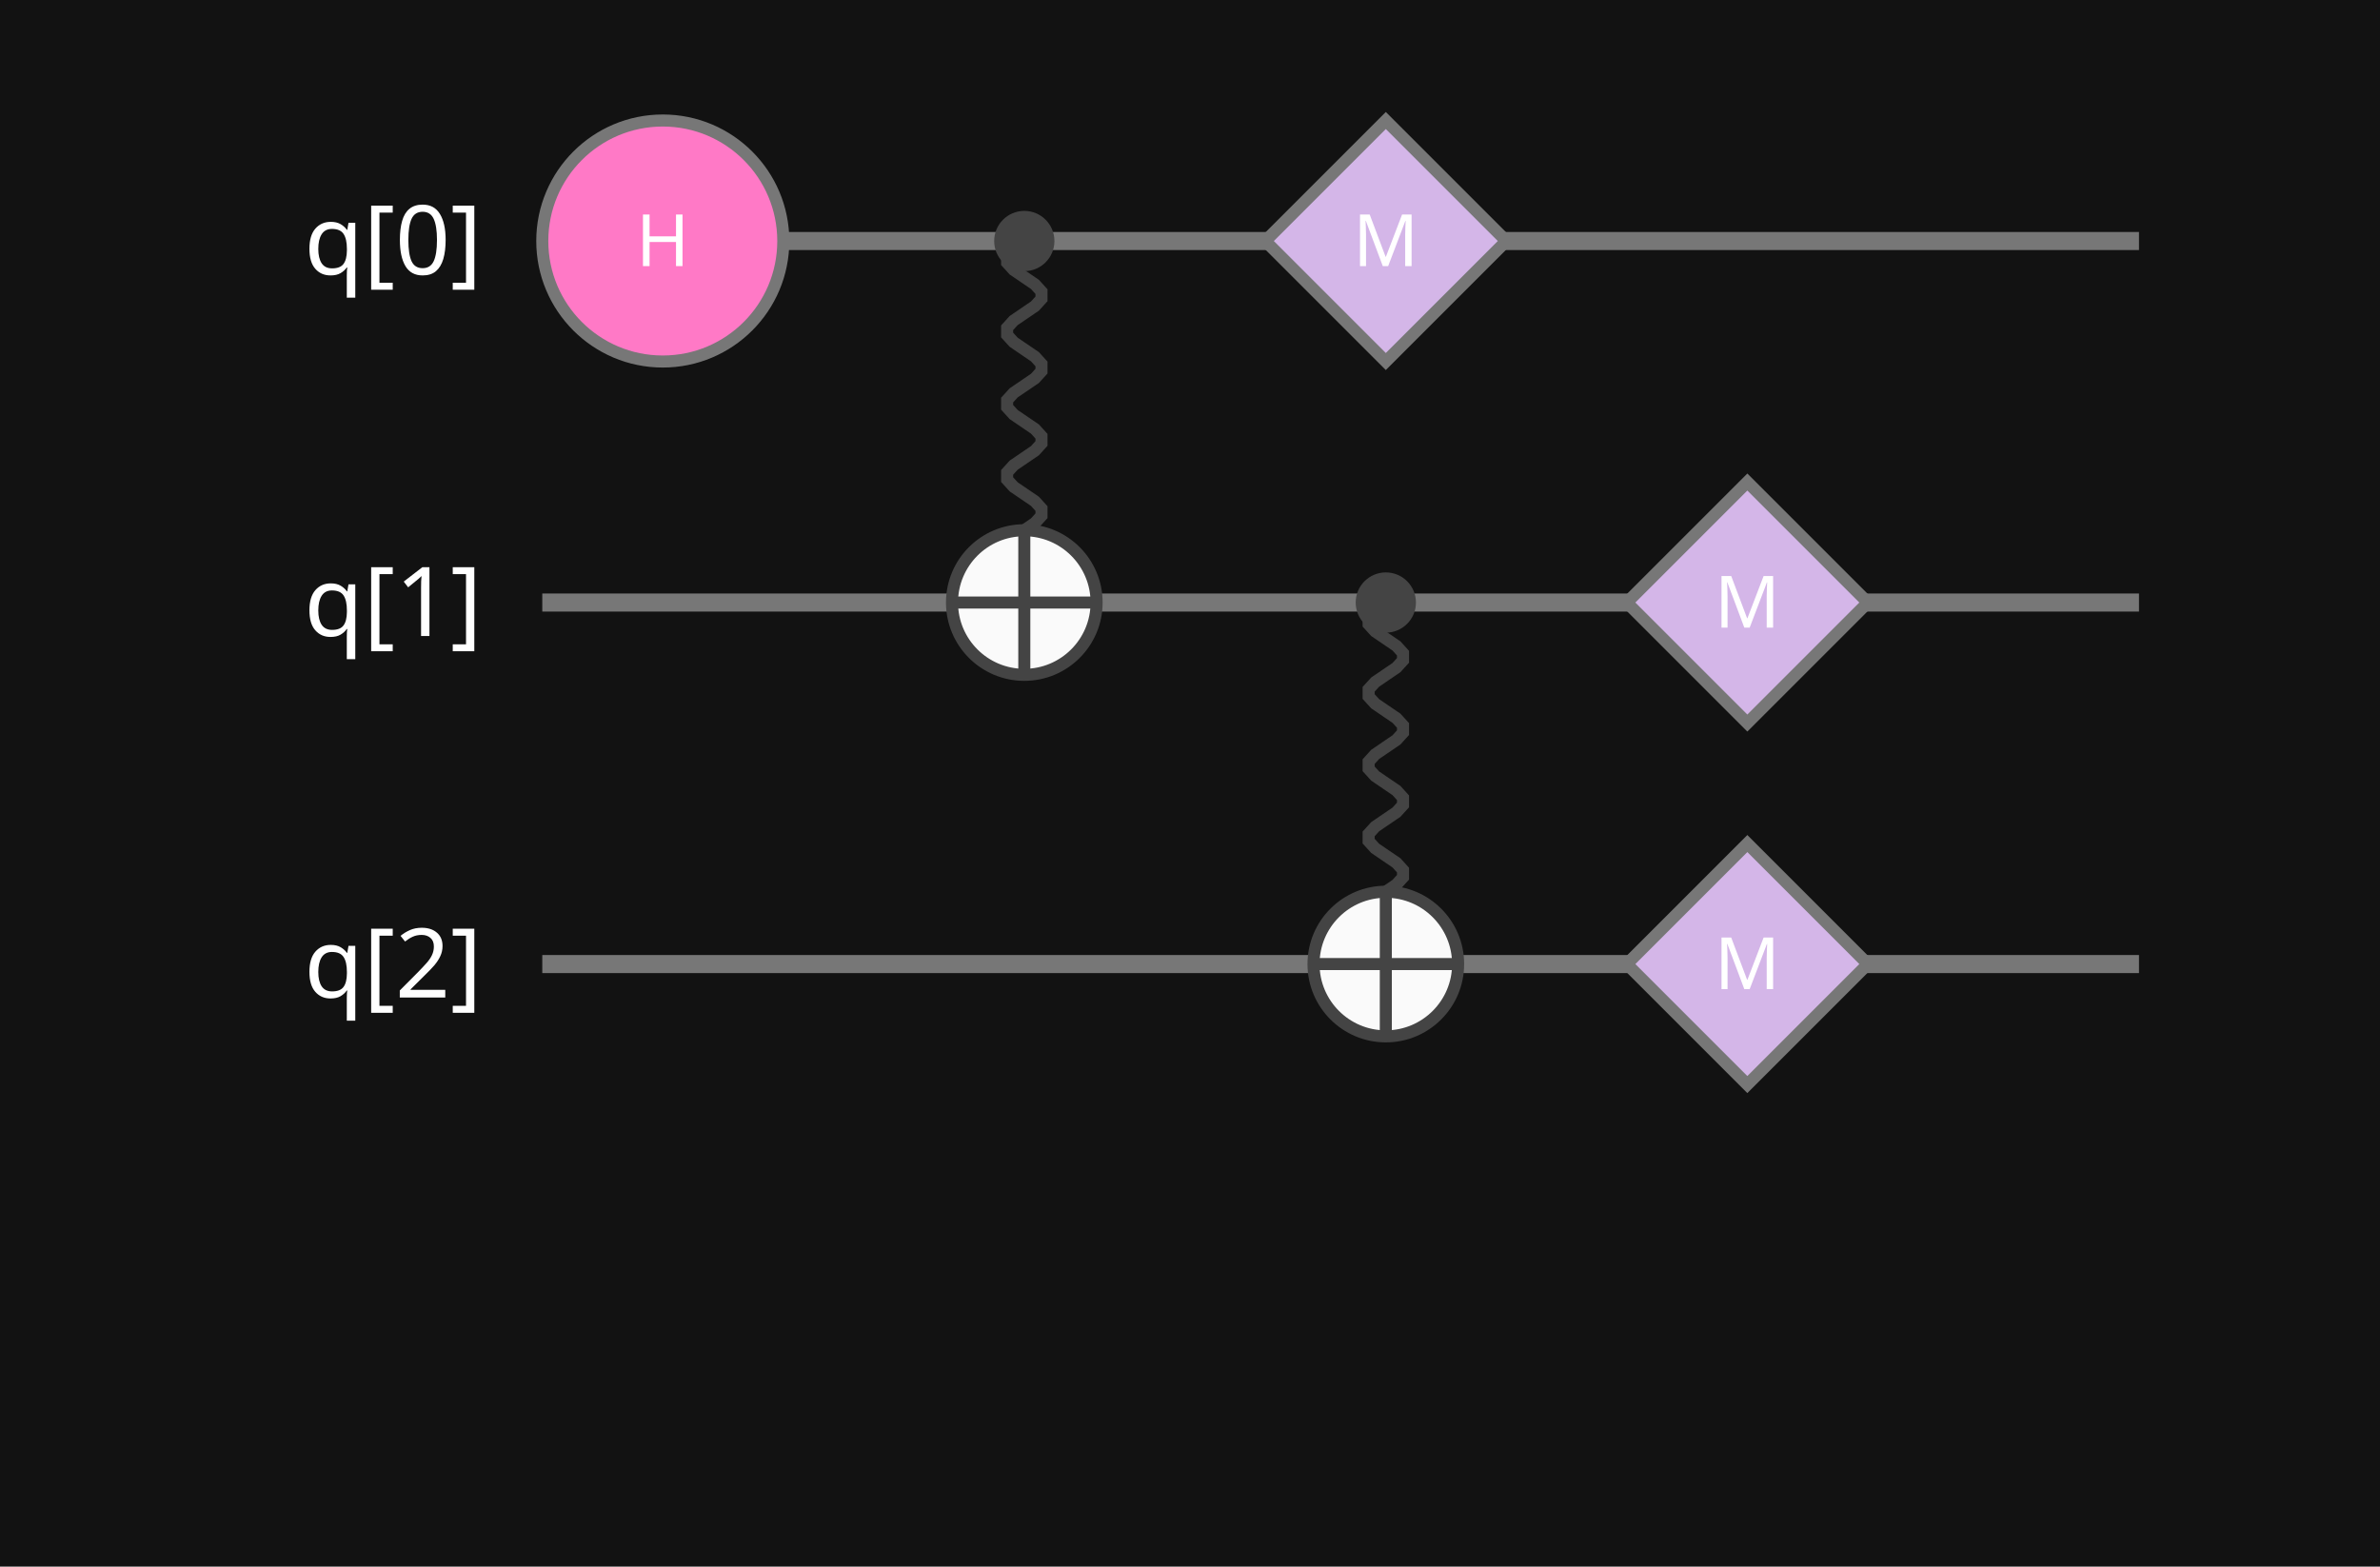
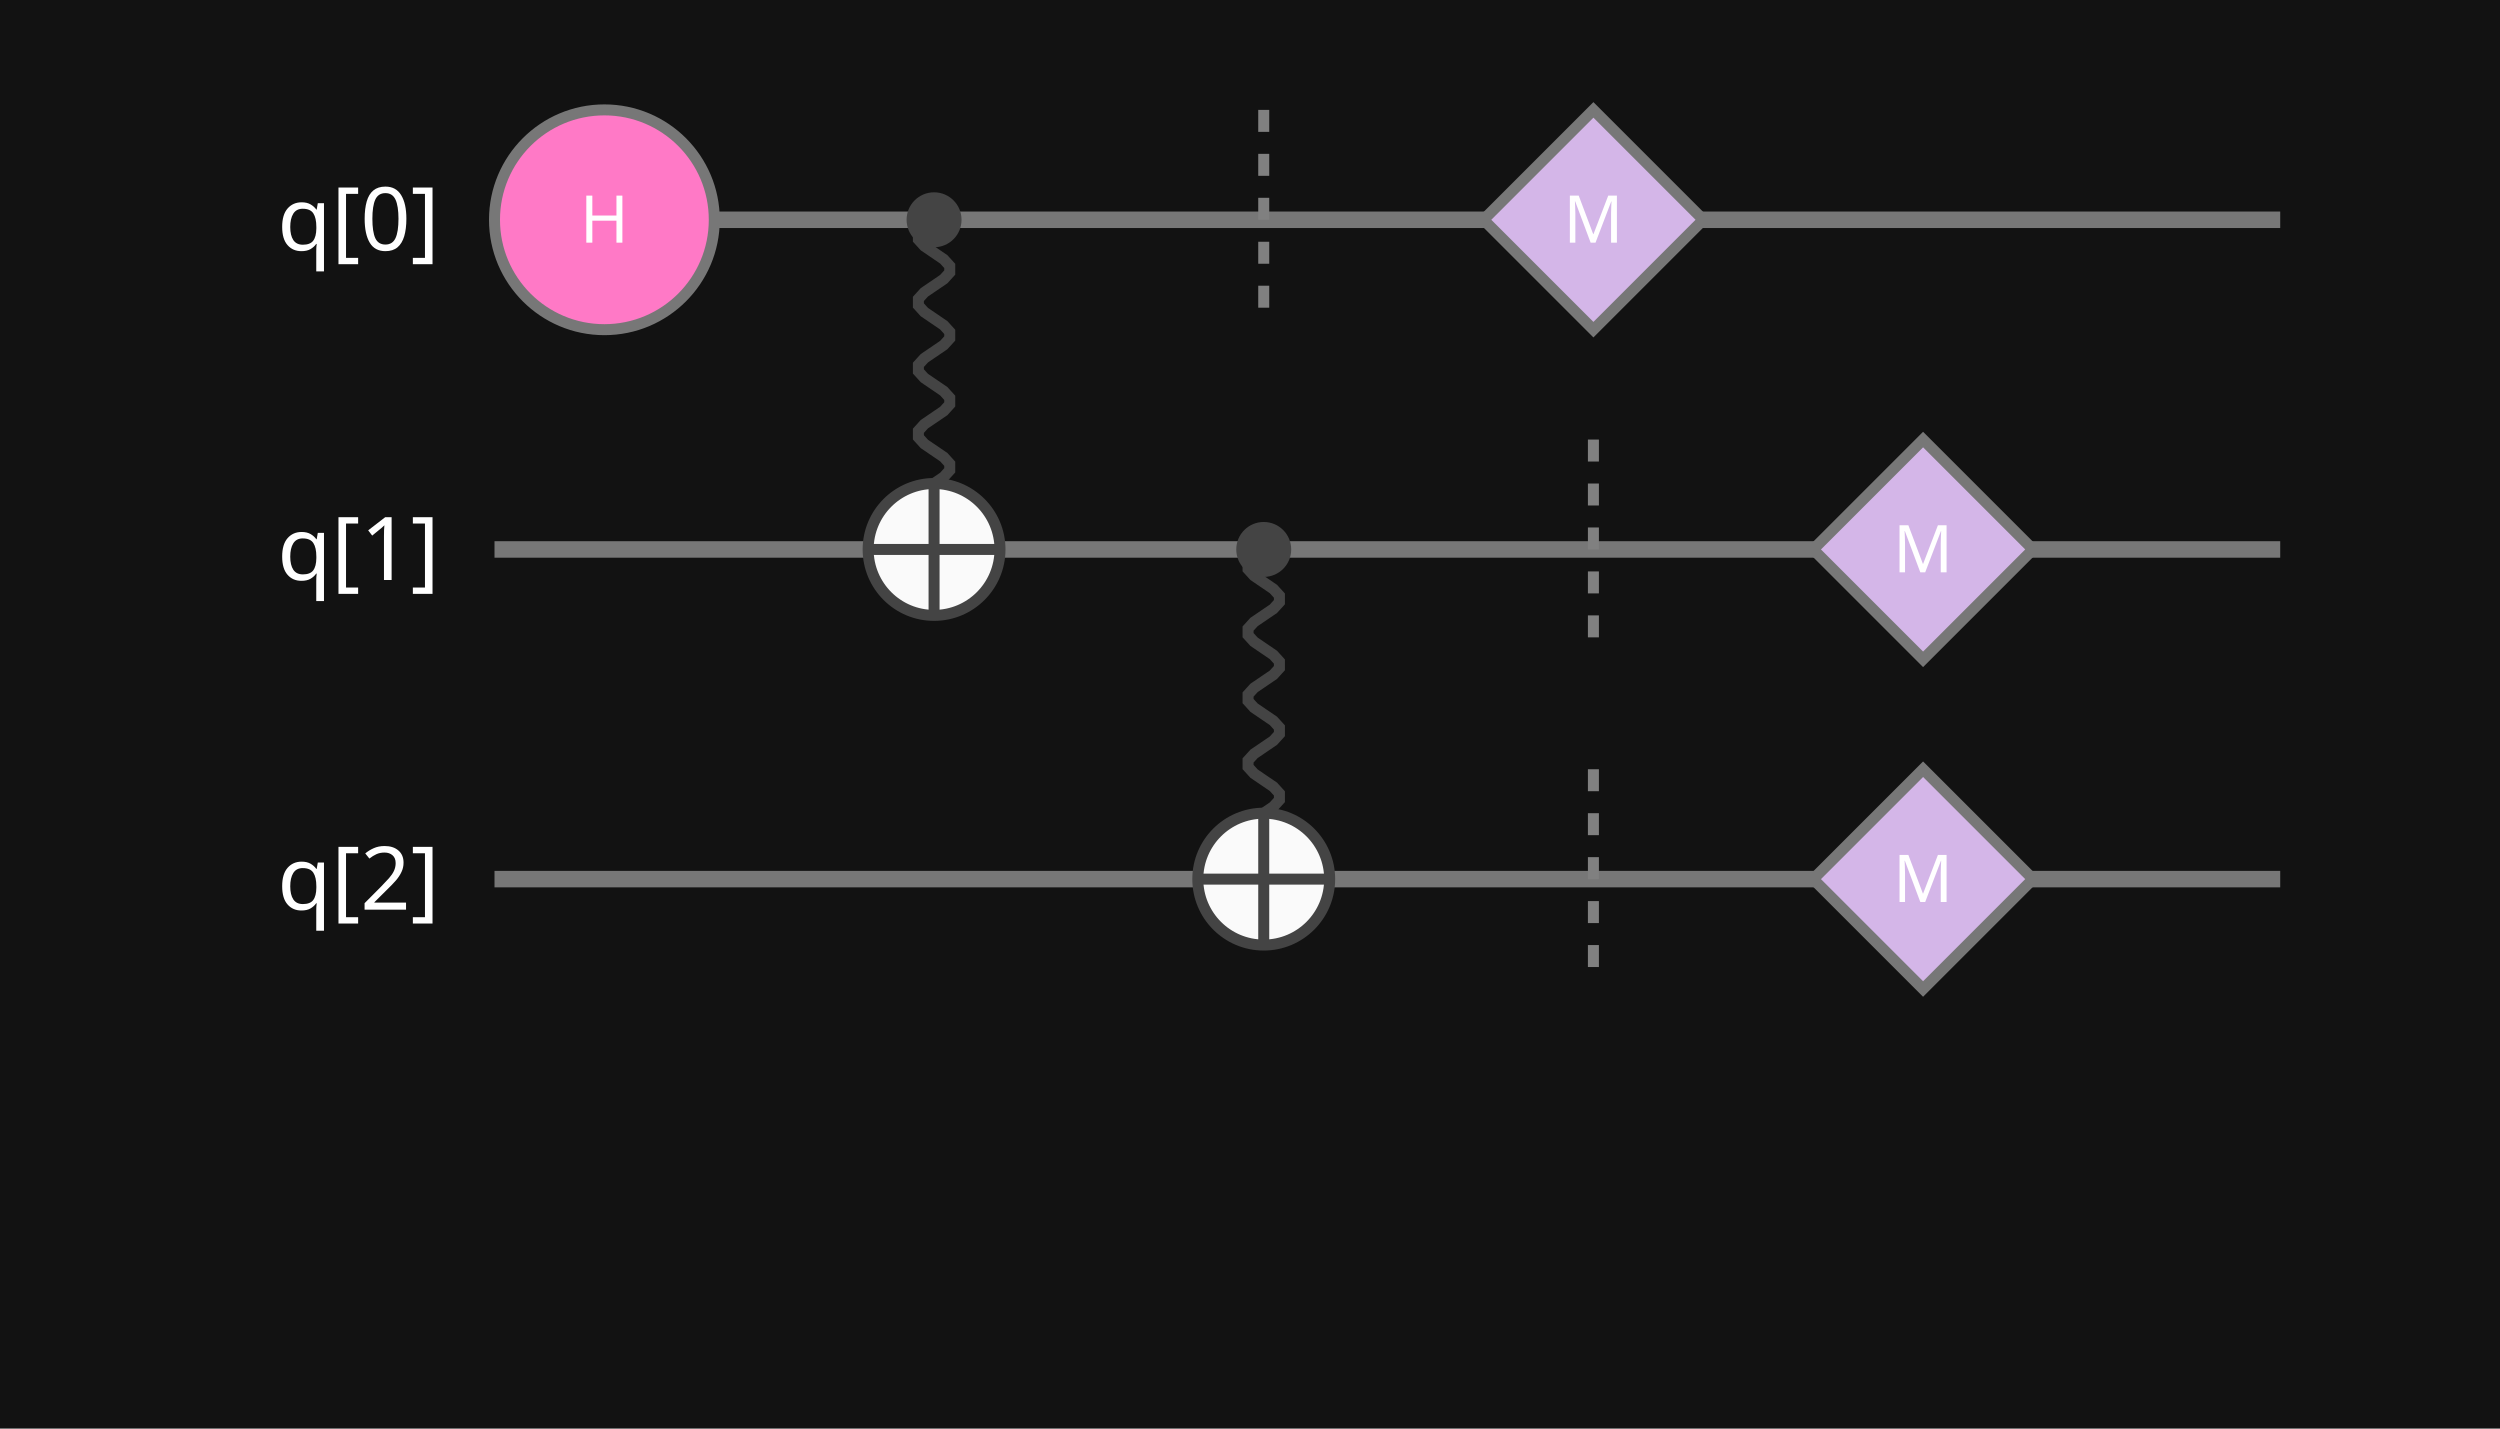
- <svg xmlns="http://www.w3.org/2000/svg" width="395.0" height="260" viewBox="0 0 395.0 260">
+ <svg xmlns="http://www.w3.org/2000/svg" width="455.0" height="260" viewBox="0 0 455.0 260">
  <rect width="100%" height="100%" fill="#121212" />
  <text x="80" y="40" fill="#ffffff" font-family="calibri" font-size="16" text-anchor="end" dominant-baseline="middle">q[0]</text>
  <text x="80" y="100" fill="#ffffff" font-family="calibri" font-size="16" text-anchor="end" dominant-baseline="middle">q[1]</text>
  <text x="80" y="160" fill="#ffffff" font-family="calibri" font-size="16" text-anchor="end" dominant-baseline="middle">q[2]</text>
-   <line x1="90" y1="40" x2="355.0" y2="40" stroke="#777777" stroke-width="3" stroke-dasharray="" />
-   <line x1="90" y1="100" x2="355.0" y2="100" stroke="#777777" stroke-width="3" stroke-dasharray="" />
-   <line x1="90" y1="160" x2="355.0" y2="160" stroke="#777777" stroke-width="3" stroke-dasharray="" />
+   <line x1="90" y1="40" x2="415.0" y2="40" stroke="#777777" stroke-width="3" stroke-dasharray="" />
+   <line x1="90" y1="100" x2="415.0" y2="100" stroke="#777777" stroke-width="3" stroke-dasharray="" />
+   <line x1="90" y1="160" x2="415.0" y2="160" stroke="#777777" stroke-width="3" stroke-dasharray="" />
  <path d="M 170.0 40.0 L 168.237 41.2 L 167.147 42.4 L 167.147 43.6 L 168.237 44.8 L 170.0 46.0 L 171.763 47.2 L 172.853 48.4 L 172.853 49.6 L 171.763 50.8 L 170.0 52.0 L 168.237 53.2 L 167.147 54.4 L 167.147 55.6 L 168.237 56.8 L 170.0 58.0 L 171.763 59.2 L 172.853 60.4 L 172.853 61.6 L 171.763 62.8 L 170.0 64.0 L 168.237 65.2 L 167.147 66.4 L 167.147 67.6 L 168.237 68.8 L 170.0 70.0 L 171.763 71.2 L 172.853 72.4 L 172.853 73.6 L 171.763 74.8 L 170.0 76.0 L 168.237 77.2 L 167.147 78.4 L 167.147 79.6 L 168.237 80.8 L 170.0 82.0 L 171.763 83.2 L 172.853 84.4 L 172.853 85.6 L 171.763 86.8 L 170.0 88.0 L 168.237 89.2 L 167.147 90.4 L 167.147 91.6 L 168.237 92.8 L 170.0 94.0 L 171.763 95.2 L 172.853 96.4 L 172.853 97.6 L 171.763 98.8 L 170 100.0" stroke="#444444" stroke-width="2" fill="none" stroke-dasharray="" />
  <path d="M 230.0 100.0 L 228.237 101.2 L 227.147 102.4 L 227.147 103.6 L 228.237 104.8 L 230.0 106.0 L 231.763 107.2 L 232.853 108.4 L 232.853 109.6 L 231.763 110.8 L 230.0 112.0 L 228.237 113.2 L 227.147 114.4 L 227.147 115.6 L 228.237 116.8 L 230.0 118.0 L 231.763 119.2 L 232.853 120.4 L 232.853 121.6 L 231.763 122.8 L 230.0 124.0 L 228.237 125.2 L 227.147 126.4 L 227.147 127.6 L 228.237 128.8 L 230.0 130.0 L 231.763 131.2 L 232.853 132.4 L 232.853 133.6 L 231.763 134.8 L 230.0 136.0 L 228.237 137.2 L 227.147 138.4 L 227.147 139.6 L 228.237 140.8 L 230.0 142.0 L 231.763 143.2 L 232.853 144.4 L 232.853 145.6 L 231.763 146.8 L 230.0 148.0 L 228.237 149.2 L 227.147 150.4 L 227.147 151.6 L 228.237 152.8 L 230.0 154.0 L 231.763 155.2 L 232.853 156.4 L 232.853 157.6 L 231.763 158.8 L 230 160.0" stroke="#444444" stroke-width="2" fill="none" stroke-dasharray="" />
+   <line x1="230.0" y1="20" x2="230.0" y2="60" stroke="gray" stroke-width="2" stroke-dasharray="4,4" />
+   <line x1="290.0" y1="80" x2="290.0" y2="120" stroke="gray" stroke-width="2" stroke-dasharray="4,4" />
+   <line x1="290.0" y1="140" x2="290.0" y2="180" stroke="gray" stroke-width="2" stroke-dasharray="4,4" />
  <circle cx="110.0" cy="40" r="20" fill="#ff79c6" stroke="#777777" stroke-width="2" />
  <text x="110.0" y="40" fill="#ffffff" font-family="sans-serif" font-size="12" text-anchor="middle" dominant-baseline="middle">H</text>
  <circle cx="170.0" cy="40" r="5" fill="#444444" stroke="none" stroke-width="1" />
  <circle cx="170.0" cy="100" r="12" fill="#fafafa" stroke="#444444" stroke-width="2" />
  <line x1="158.0" y1="100" x2="182.0" y2="100" stroke="#444444" stroke-width="2" />
  <line x1="170.0" y1="88" x2="170.0" y2="112" stroke="#444444" stroke-width="2" />
  <circle cx="230.0" cy="100" r="5" fill="#444444" stroke="none" stroke-width="1" />
  <circle cx="230.0" cy="160" r="12" fill="#fafafa" stroke="#444444" stroke-width="2" />
  <line x1="218.0" y1="160" x2="242.0" y2="160" stroke="#444444" stroke-width="2" />
  <line x1="230.0" y1="148" x2="230.0" y2="172" stroke="#444444" stroke-width="2" />
-   <polygon points="230.0,20 250.0,40 230.0,60 210.0,40" fill="#d4b6e8" stroke="#777777" stroke-width="2" />
-   <text x="230.0" y="40" fill="#ffffff" font-family="sans-serif" font-size="12" text-anchor="middle" dominant-baseline="middle">M</text>
-   <polygon points="290.0,80 310.0,100 290.0,120 270.0,100" fill="#d4b6e8" stroke="#777777" stroke-width="2" />
-   <text x="290.0" y="100" fill="#ffffff" font-family="sans-serif" font-size="12" text-anchor="middle" dominant-baseline="middle">M</text>
-   <polygon points="290.0,140 310.0,160 290.0,180 270.0,160" fill="#d4b6e8" stroke="#777777" stroke-width="2" />
-   <text x="290.0" y="160" fill="#ffffff" font-family="sans-serif" font-size="12" text-anchor="middle" dominant-baseline="middle">M</text>
+   <polygon points="290.0,20 310.0,40 290.0,60 270.0,40" fill="#d4b6e8" stroke="#777777" stroke-width="2" />
+   <text x="290.0" y="40" fill="#ffffff" font-family="sans-serif" font-size="12" text-anchor="middle" dominant-baseline="middle">M</text>
+   <polygon points="350.0,80 370.0,100 350.0,120 330.0,100" fill="#d4b6e8" stroke="#777777" stroke-width="2" />
+   <text x="350.0" y="100" fill="#ffffff" font-family="sans-serif" font-size="12" text-anchor="middle" dominant-baseline="middle">M</text>
+   <polygon points="350.0,140 370.0,160 350.0,180 330.0,160" fill="#d4b6e8" stroke="#777777" stroke-width="2" />
+   <text x="350.0" y="160" fill="#ffffff" font-family="sans-serif" font-size="12" text-anchor="middle" dominant-baseline="middle">M</text>
</svg>
